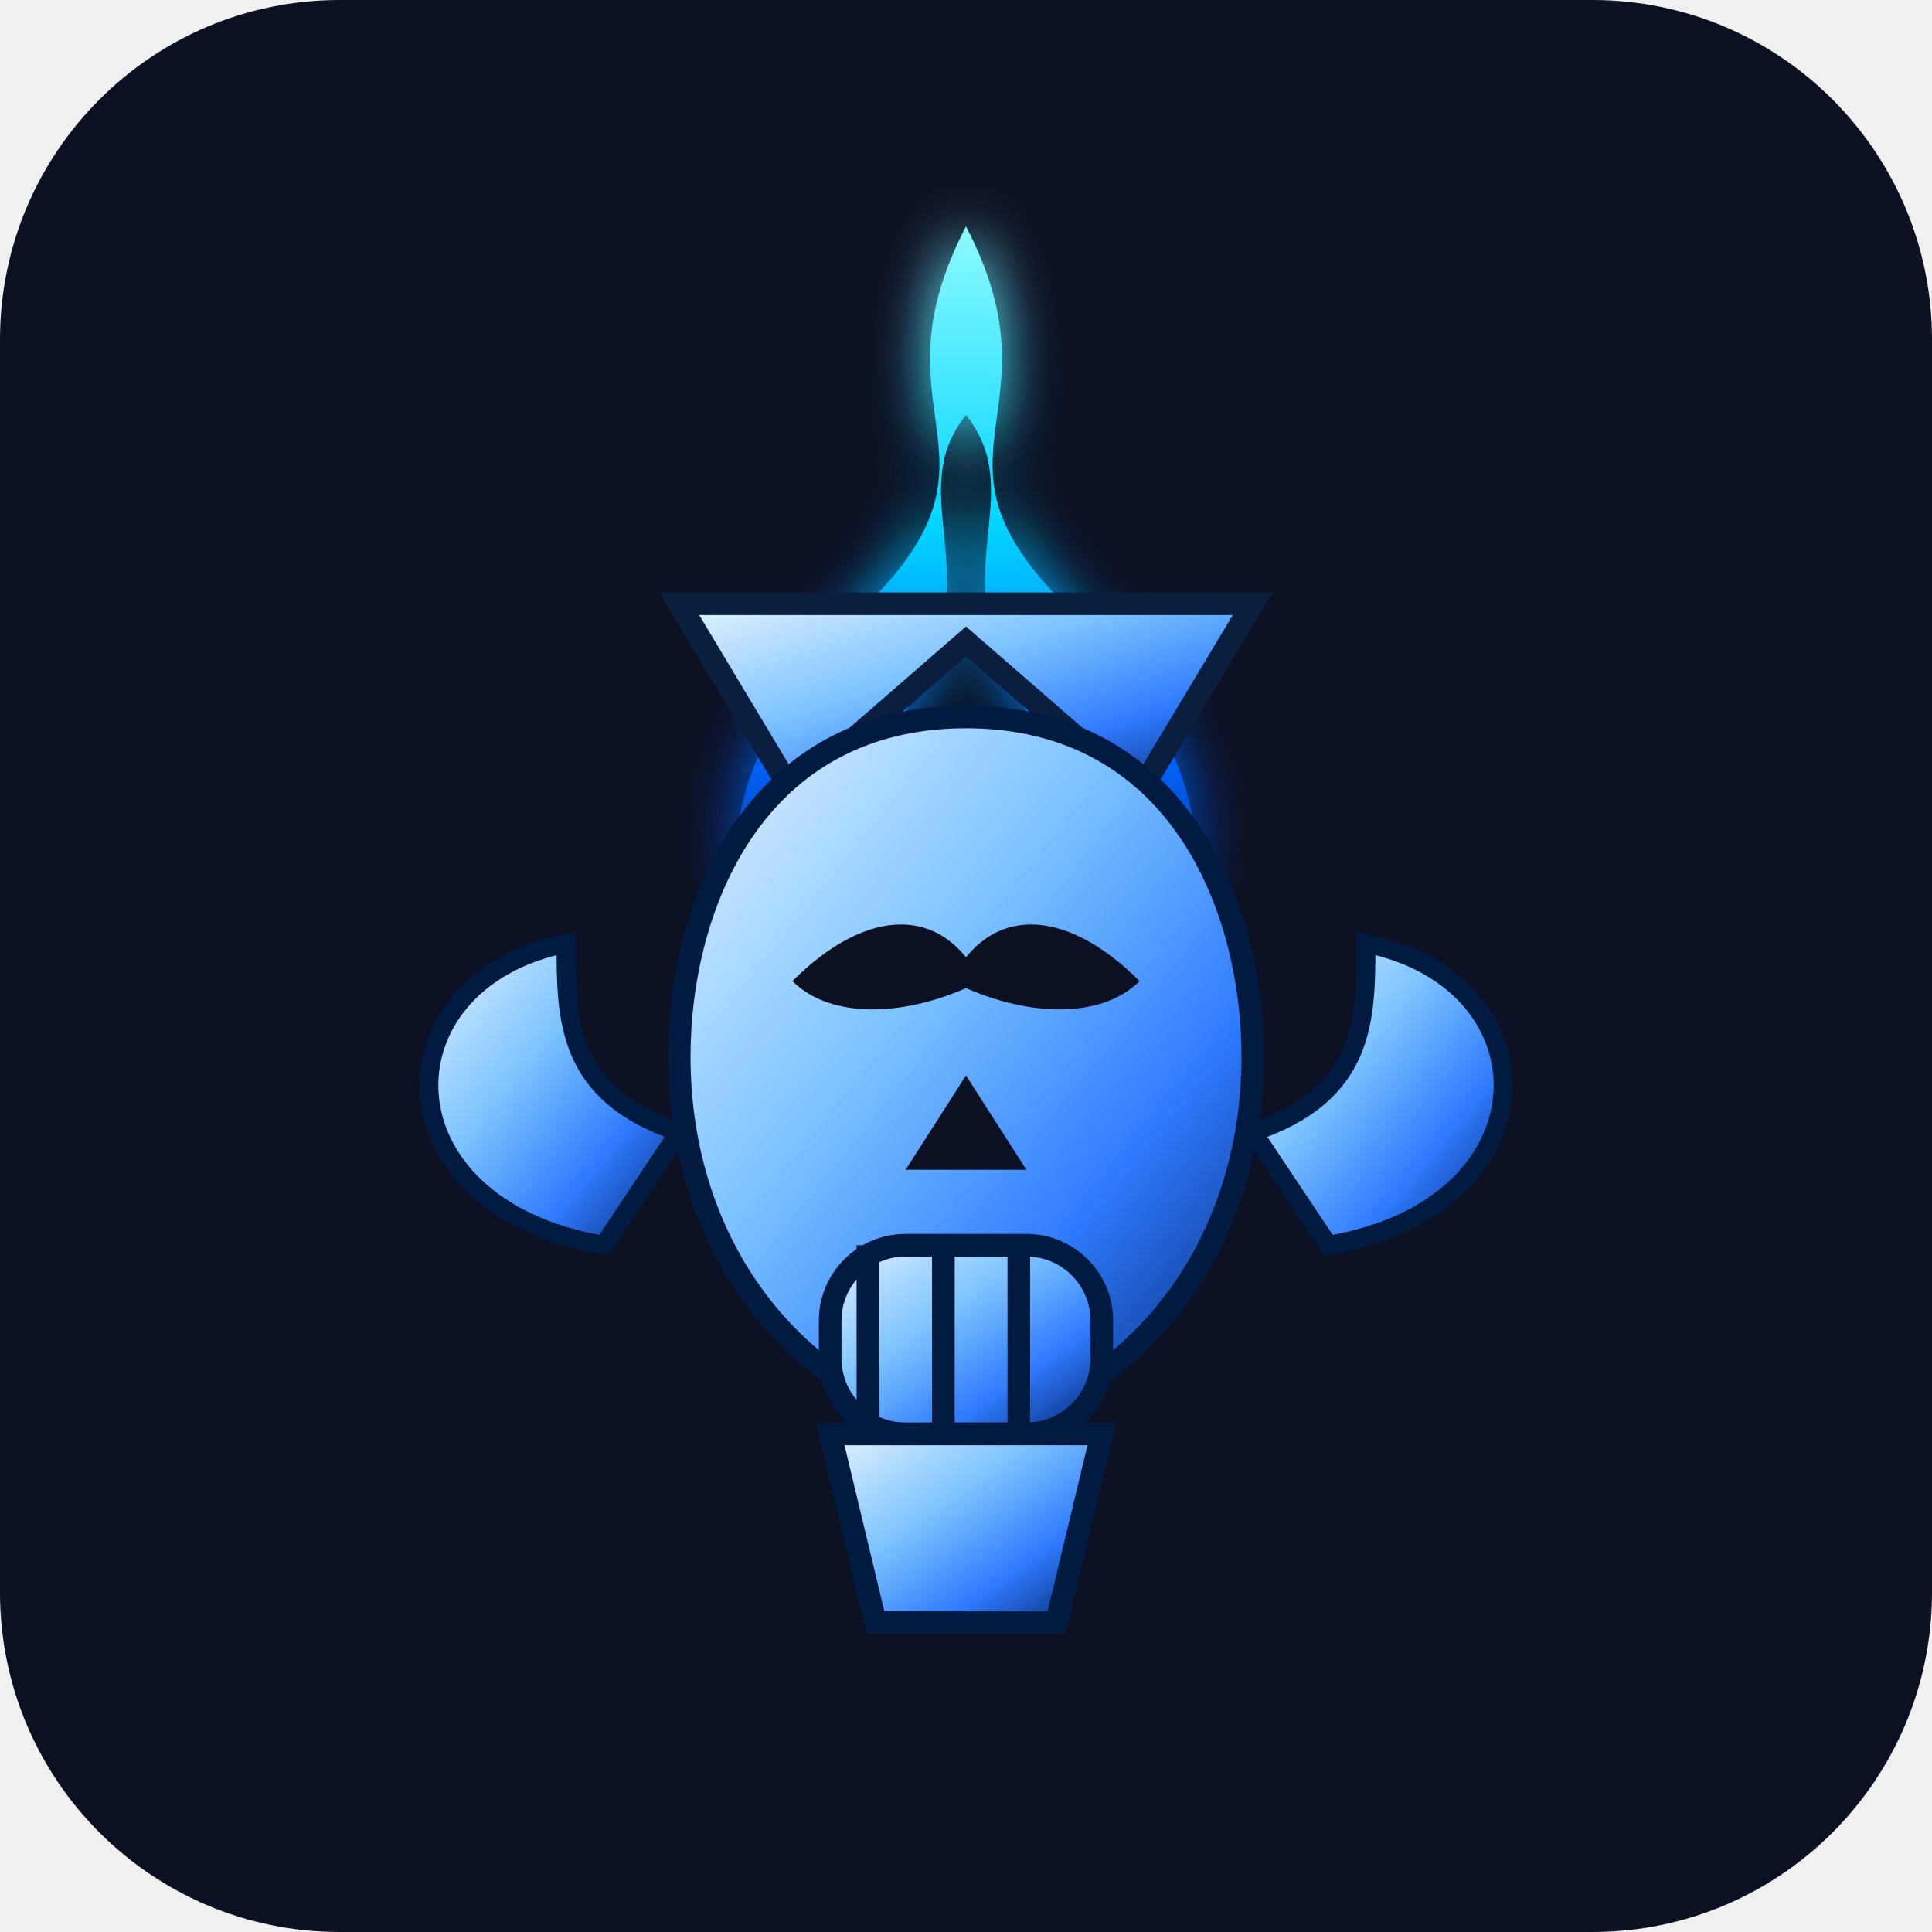
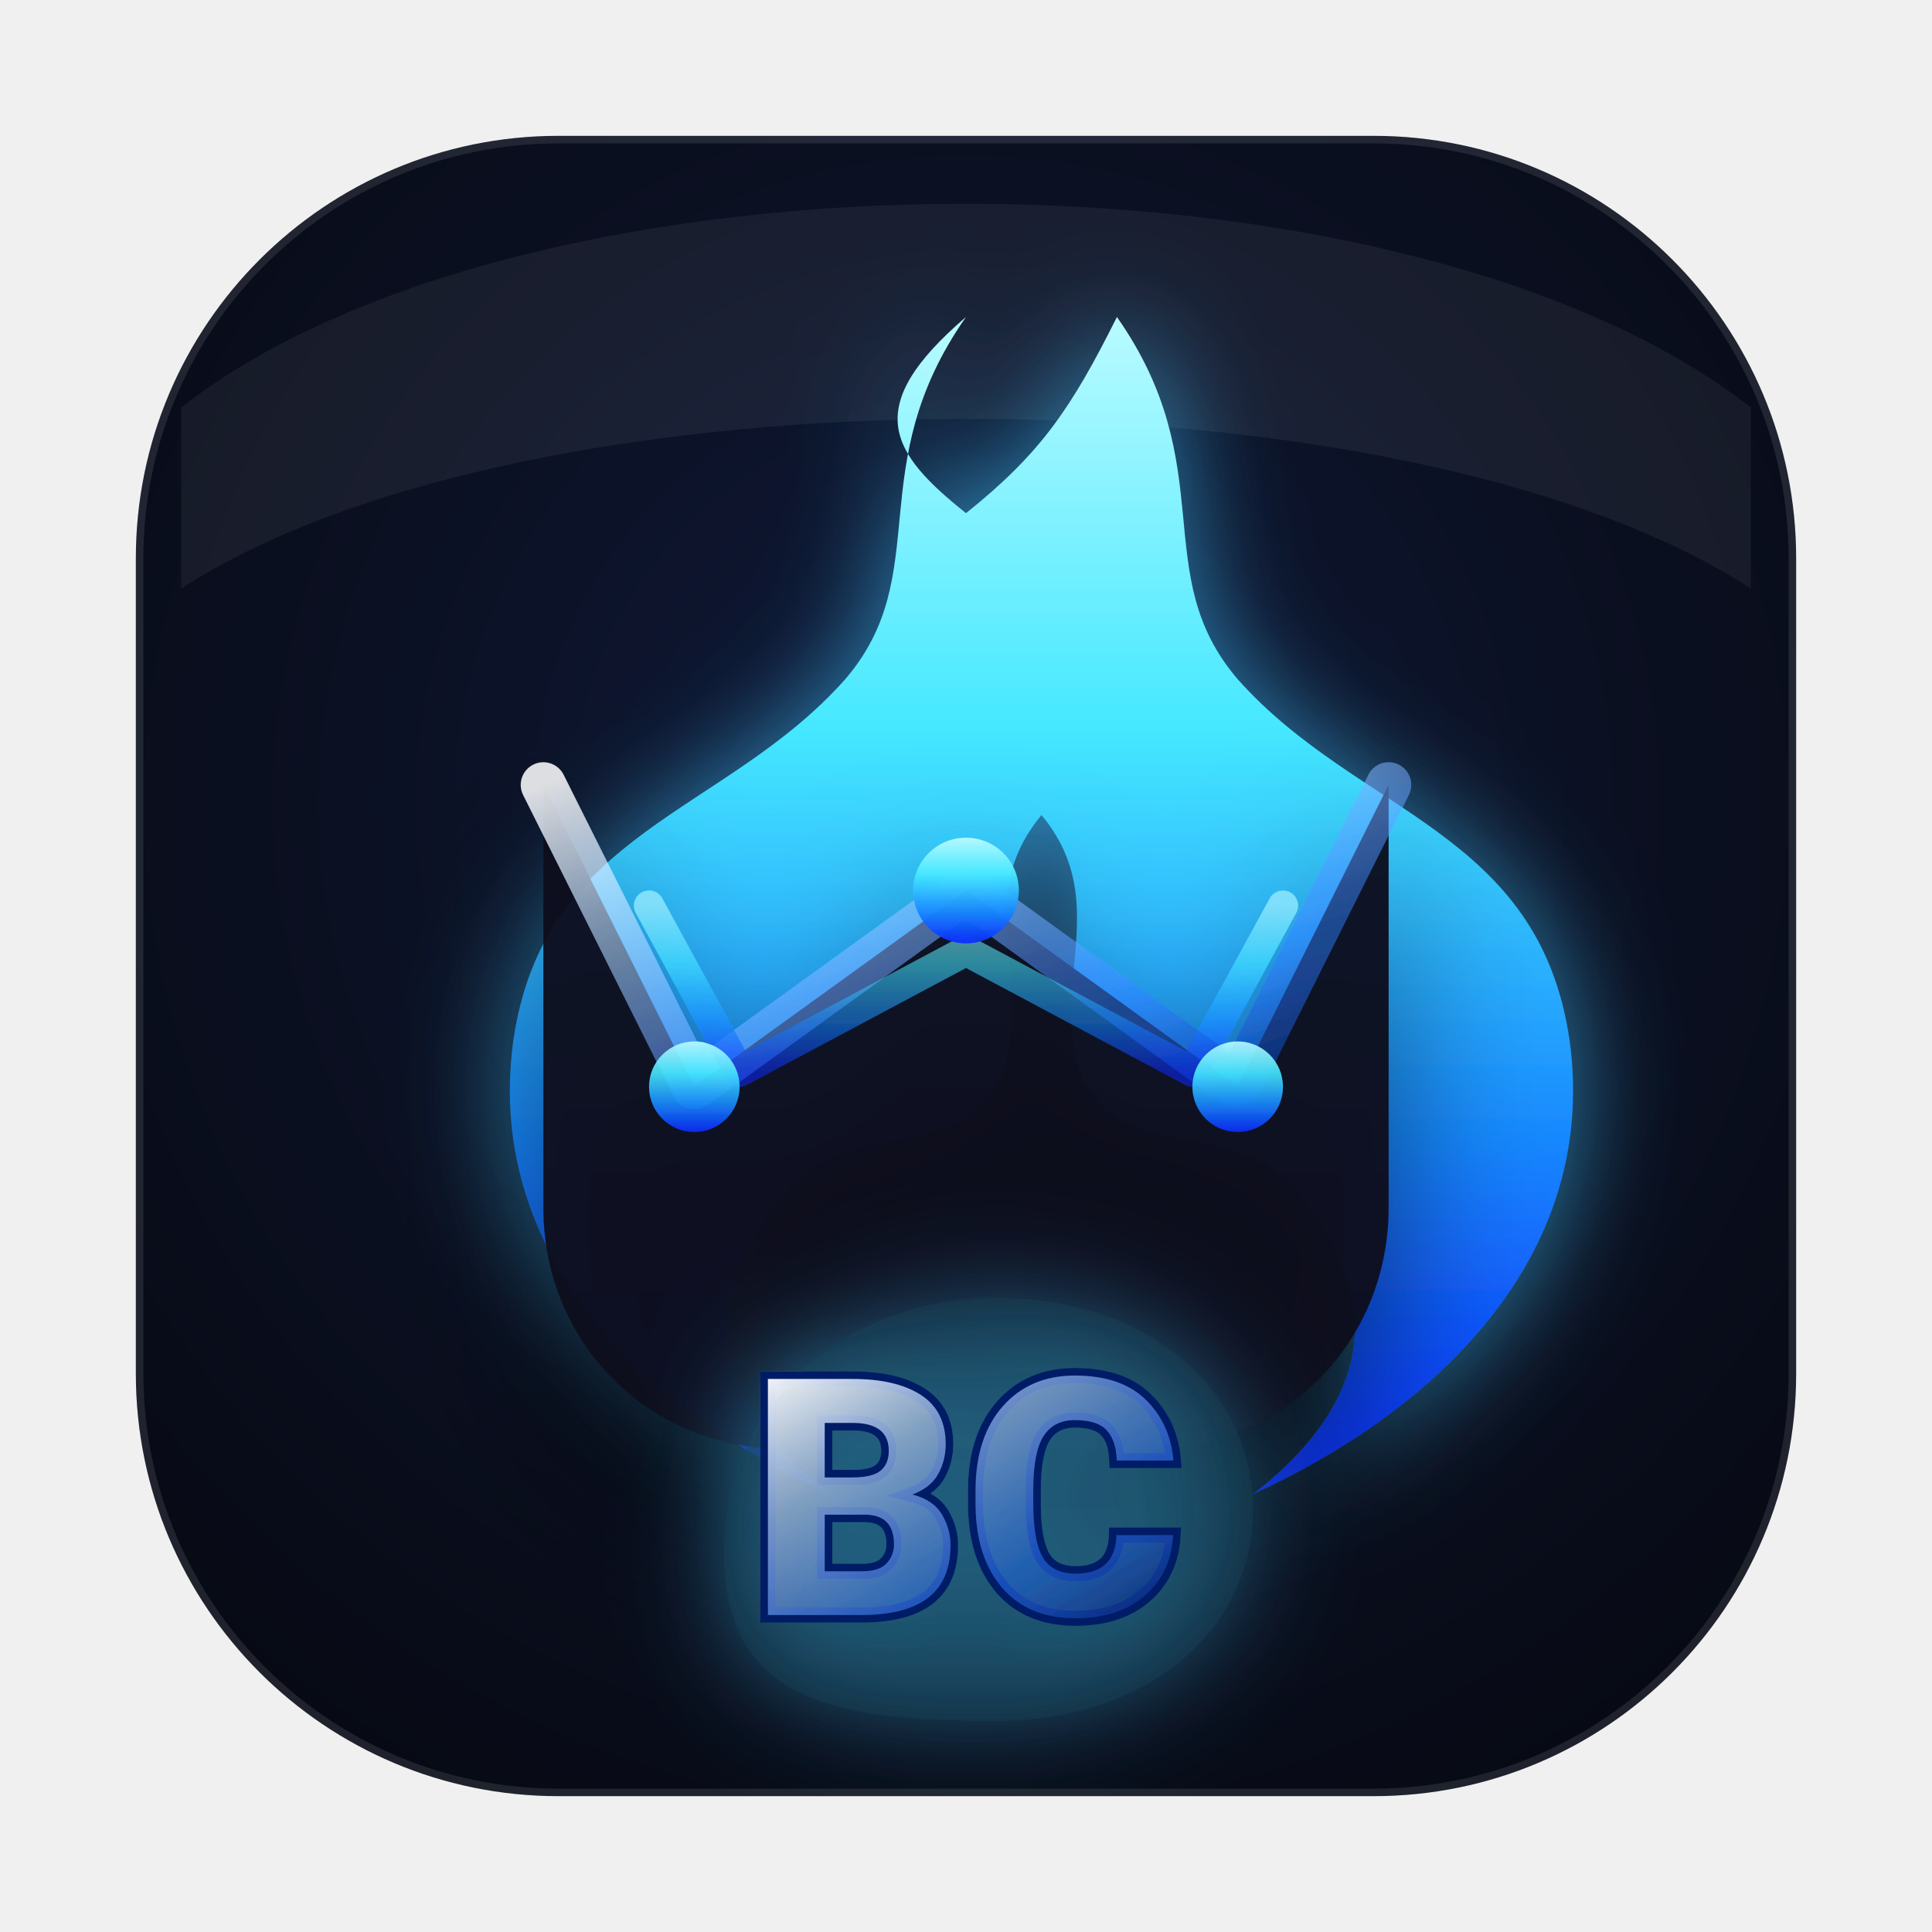
- <svg xmlns="http://www.w3.org/2000/svg" viewBox="0 0 512 512">
+ <svg xmlns="http://www.w3.org/2000/svg" viewBox="0 0 256 256" role="img" aria-label="BlackCrown favicon">
  <defs>
-     <linearGradient id="blueFire" x1="0" y1="0" x2="0" y2="1">
-       <stop offset="0%" stop-color="#8DFBFF" />
-       <stop offset="40%" stop-color="#00D4FF" />
-       <stop offset="70%" stop-color="#0066FF" />
-       <stop offset="100%" stop-color="#001A66" />
+     <radialGradient id="bg" cx="50%" cy="40%" r="70%">
+       <stop offset="0%" stop-color="#0F1A3A" />
+       <stop offset="55%" stop-color="#0B1022" />
+       <stop offset="100%" stop-color="#070A14" />
+     </radialGradient>
+     <linearGradient id="neon" x1="0" y1="0" x2="0" y2="1">
+       <stop offset="0%" stop-color="#B9FBFF" />
+       <stop offset="35%" stop-color="#45E8FF" />
+       <stop offset="70%" stop-color="#1788FF" />
+       <stop offset="100%" stop-color="#0A2BFF" />
    </linearGradient>
-     <linearGradient id="metal" x1="0" y1="0" x2="1" y2="1">
-       <stop offset="0%" stop-color="#E6F4FF" />
-       <stop offset="40%" stop-color="#7BC2FF" />
-       <stop offset="70%" stop-color="#2F7BFF" />
-       <stop offset="100%" stop-color="#001F66" />
+     <linearGradient id="edge" x1="0" y1="0" x2="1" y2="1">
+       <stop offset="0%" stop-color="#FFFFFF" stop-opacity="0.95" />
+       <stop offset="30%" stop-color="#B6D8FF" stop-opacity="0.65" />
+       <stop offset="70%" stop-color="#2F7BFF" stop-opacity="0.55" />
+       <stop offset="100%" stop-color="#001A66" stop-opacity="0.9" />
    </linearGradient>
-     <filter id="glow">
-       <feGaussianBlur stdDeviation="8" result="blur" />
+     <filter id="outerGlow" x="-40%" y="-40%" width="180%" height="180%">
+       <feGaussianBlur stdDeviation="7" result="b" />
+       <feColorMatrix in="b" type="matrix" values="         0 0 0 0 0.05         0 0 0 0 0.55         0 0 0 0 1.00         0 0 0 0.65 0" result="c" />
      <feMerge>
-         <feMergeNode in="blur" />
+         <feMergeNode in="c" />
        <feMergeNode in="SourceGraphic" />
      </feMerge>
    </filter>
+     <filter id="drop" x="-30%" y="-30%" width="160%" height="160%">
+       <feDropShadow dx="0" dy="10" stdDeviation="10" flood-color="#000000" flood-opacity="0.55" />
+     </filter>
+     <clipPath id="r">
+       <rect x="18" y="18" width="220" height="220" rx="56" ry="56" />
+     </clipPath>
  </defs>
-   <rect width="512" height="512" rx="90" fill="#0B1022" />
-   <path d="     M256 60     C230 110 270 120 230 160     C200 190 180 230 210 260     C195 220 230 210 245 180     C260 150 240 130 256 110     C272 130 252 150 267 180     C282 210 317 220 302 260     C332 230 312 190 282 160     C242 120 282 110 256 60 Z" fill="url(#blueFire)" filter="url(#glow)" />
-   <path d="M180 160 L210 210 L256 170 L302 210 L332 160 Z" fill="url(#metal)" stroke="#0A1E40" stroke-width="6" />
-   <g fill="url(#metal)" stroke="#001A40" stroke-width="6">
-     <path d="       M256 190       C200 190 180 240 180 280       C180 330 210 370 256 380       C302 370 332 330 332 280       C332 240 312 190 256 190 Z" />
-     <rect x="220" y="330" width="72" height="50" rx="20" />
-     <line x1="230" y1="330" x2="230" y2="380" />
-     <line x1="250" y1="330" x2="250" y2="380" />
-     <line x1="270" y1="330" x2="270" y2="380" />
+   <g clip-path="url(#r)">
+     <rect x="18" y="18" width="220" height="220" rx="56" ry="56" fill="url(#bg)" />
+     <path d="M24 54 C70 18 186 18 232 54 L232 78 C186 48 70 48 24 78 Z" fill="#FFFFFF" opacity="0.06" />
+     <path filter="url(#outerGlow)" fill="url(#neon)" d="       M128 42       C114 62 124 76 112 90       C96 108 72 110 68 138       C64 168 88 188 110 198       C92 184 94 170 104 158       C112 148 126 154 132 144       C138 132 128 120 138 108       C148 120 138 132 144 144       C150 154 164 148 172 158       C182 170 184 184 166 198       C188 188 212 168 208 138       C204 110 180 108 164 90       C152 76 162 62 148 42       C142 54 138 60 128 68       C118 60 114 54 128 42 Z" />
+     <g filter="url(#drop)">
+       <path d="M72 104 L92 144 L128 118 L164 144 L184 104 L184 160                C184 178 170 192 152 192 H104                C86 192 72 178 72 160 Z" fill="#0A0F1E" opacity="0.95" />
+       <path d="M72 104 L92 144 L128 118 L164 144 L184 104" fill="none" stroke="url(#edge)" stroke-width="6" stroke-linecap="round" stroke-linejoin="round" opacity="0.9" />
+       <path d="M86 120 L98 142 L128 126 L158 142 L170 120" fill="none" stroke="url(#neon)" stroke-width="4" stroke-linecap="round" stroke-linejoin="round" opacity="0.55" />
+       <circle cx="92" cy="144" r="6" fill="url(#neon)" opacity="0.9" />
+       <circle cx="128" cy="118" r="7" fill="url(#neon)" opacity="0.95" />
+       <circle cx="164" cy="144" r="6" fill="url(#neon)" opacity="0.9" />
+     </g>
+     <g filter="url(#outerGlow)">
+       <path d="M96 206                C96 186 112 172 132 172                C152 172 166 184 166 200                C166 216 152 228 132 228                C112 228 96 226 96 206 Z" fill="#070A14" opacity="0.55" />
+       <text x="128" y="214" text-anchor="middle" font-family="ui-sans-serif, system-ui, -apple-system, Segoe UI, Roboto, Arial" font-size="44" font-weight="800" fill="url(#edge)" stroke="#001A66" stroke-width="2" paint-order="stroke">
+         BC
+       </text>
+     </g>
+     <rect x="18" y="18" width="220" height="220" rx="56" ry="56" fill="none" stroke="#FFFFFF" opacity="0.10" stroke-width="2" />
  </g>
-   <g fill="#0B1022">
-     <path d="M210 260 C230 240 250 240 260 260 C240 270 220 270 210 260 Z" />
-     <path d="M302 260 C282 240 262 240 252 260 C272 270 292 270 302 260 Z" />
-   </g>
-   <polygon points="256,285 240,310 272,310" fill="#0B1022" />
-   <g fill="url(#metal)" stroke="#001A40" stroke-width="5">
-     <path d="M150 250 C100 260 100 320 160 330 L180 300 C150 290 150 270 150 250 Z" />
-     <path d="M362 250 C412 260 412 320 352 330 L332 300 C362 290 362 270 362 250 Z" />
-   </g>
-   <path d="M220 380 L292 380 L280 430 L232 430 Z" fill="url(#metal)" stroke="#001A40" stroke-width="6" />
</svg>
